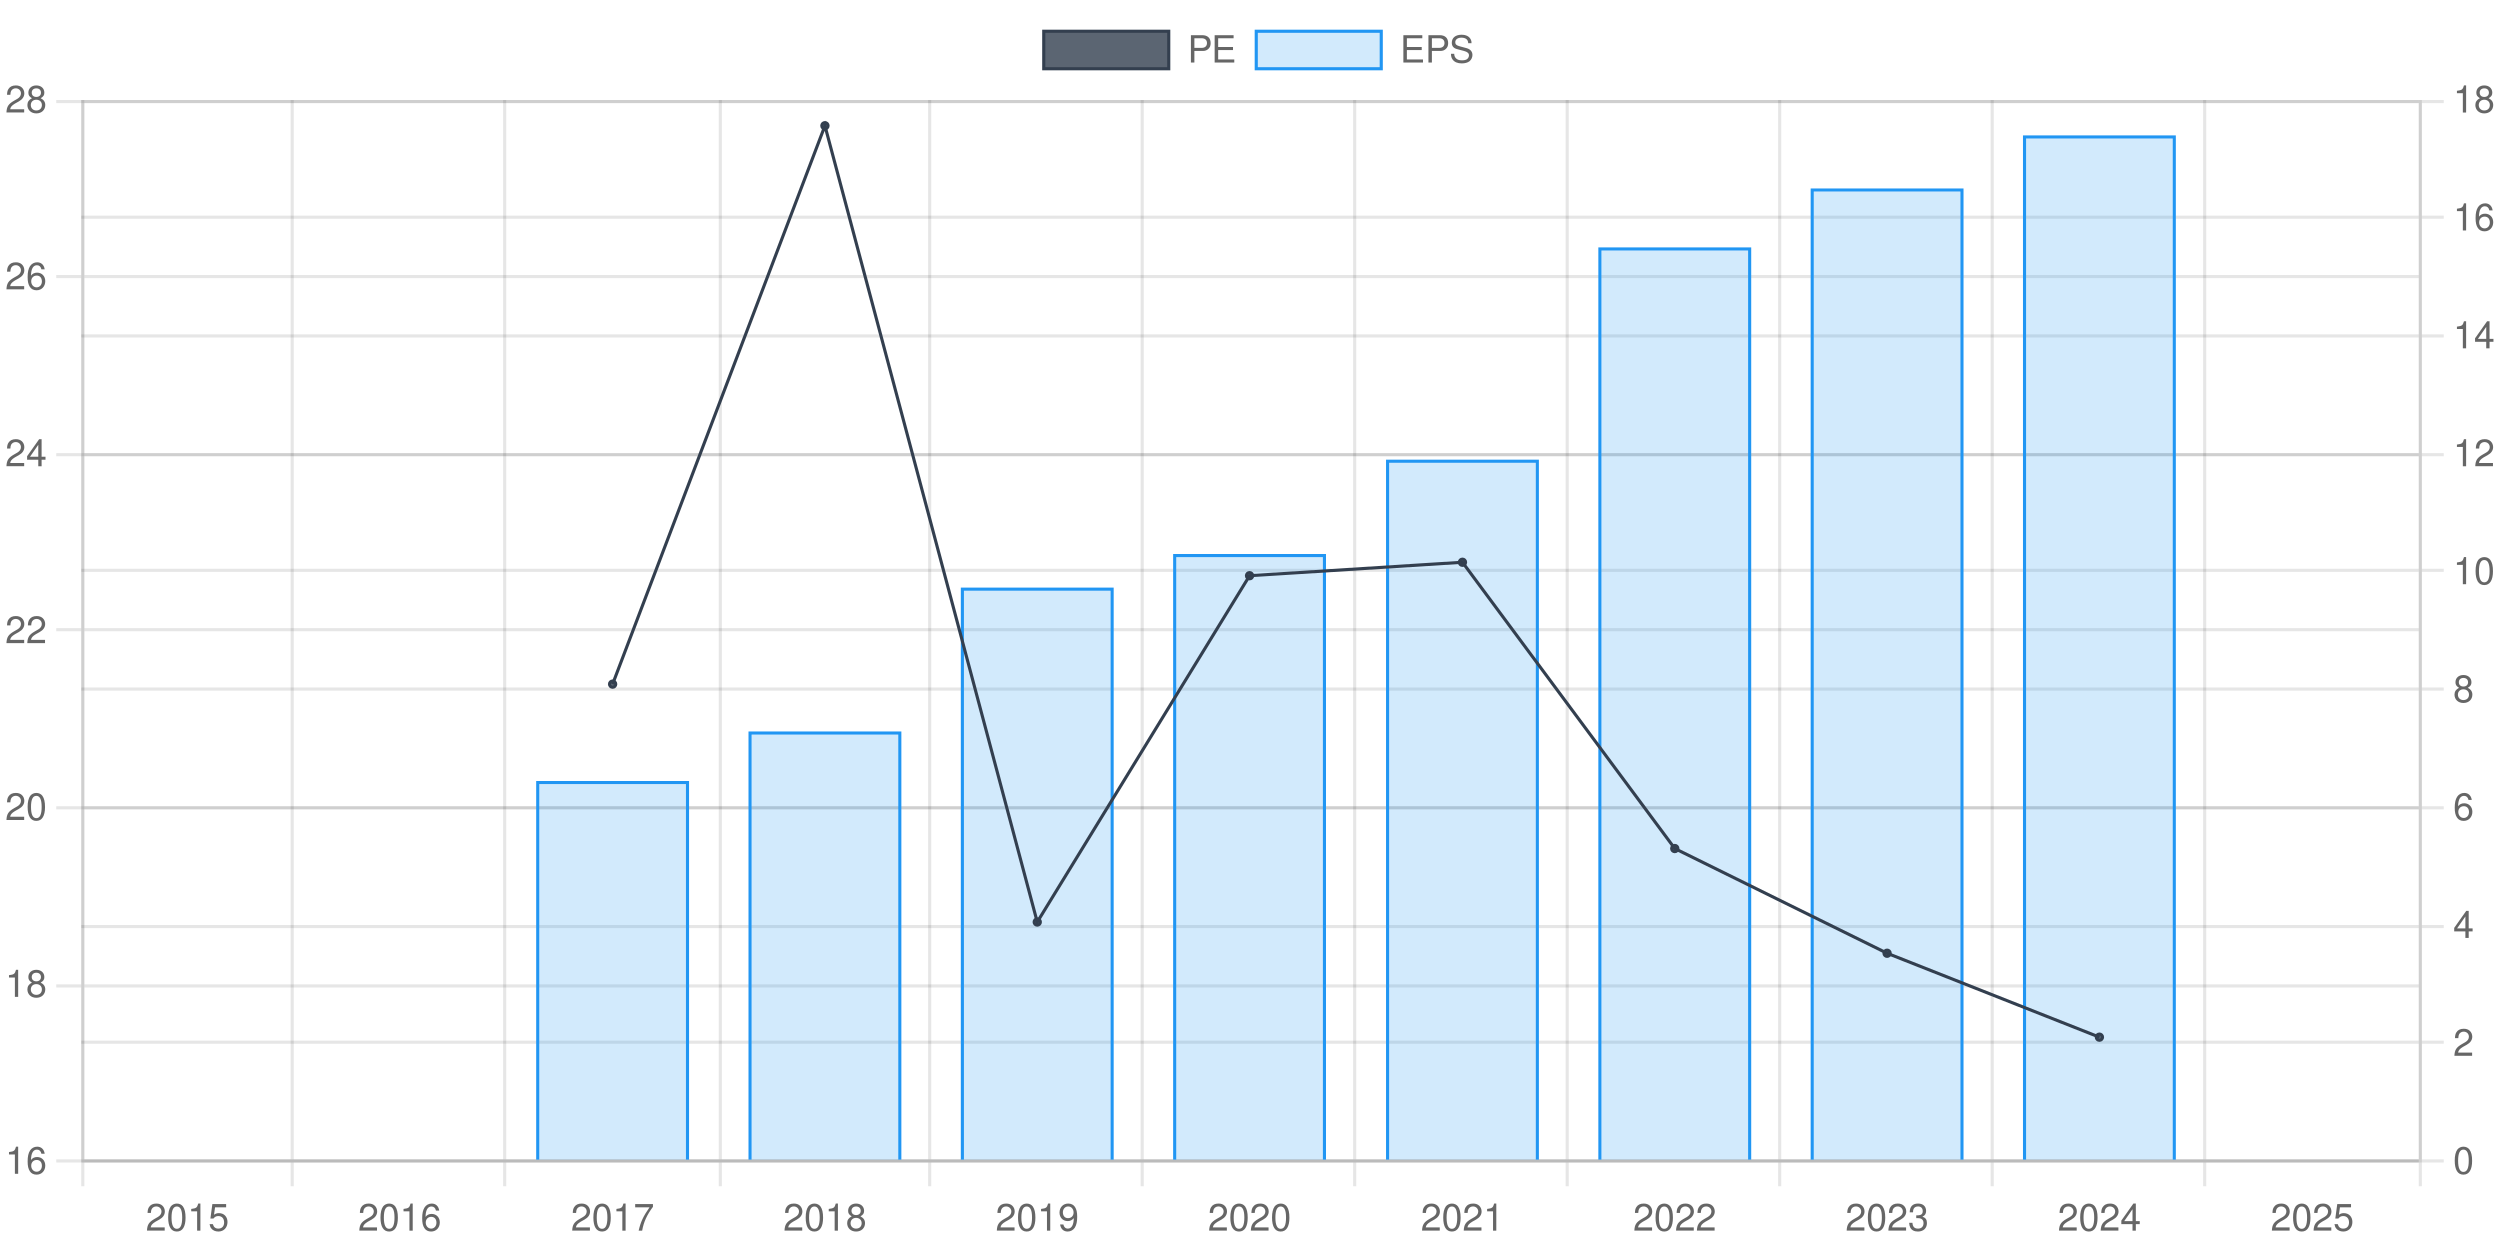
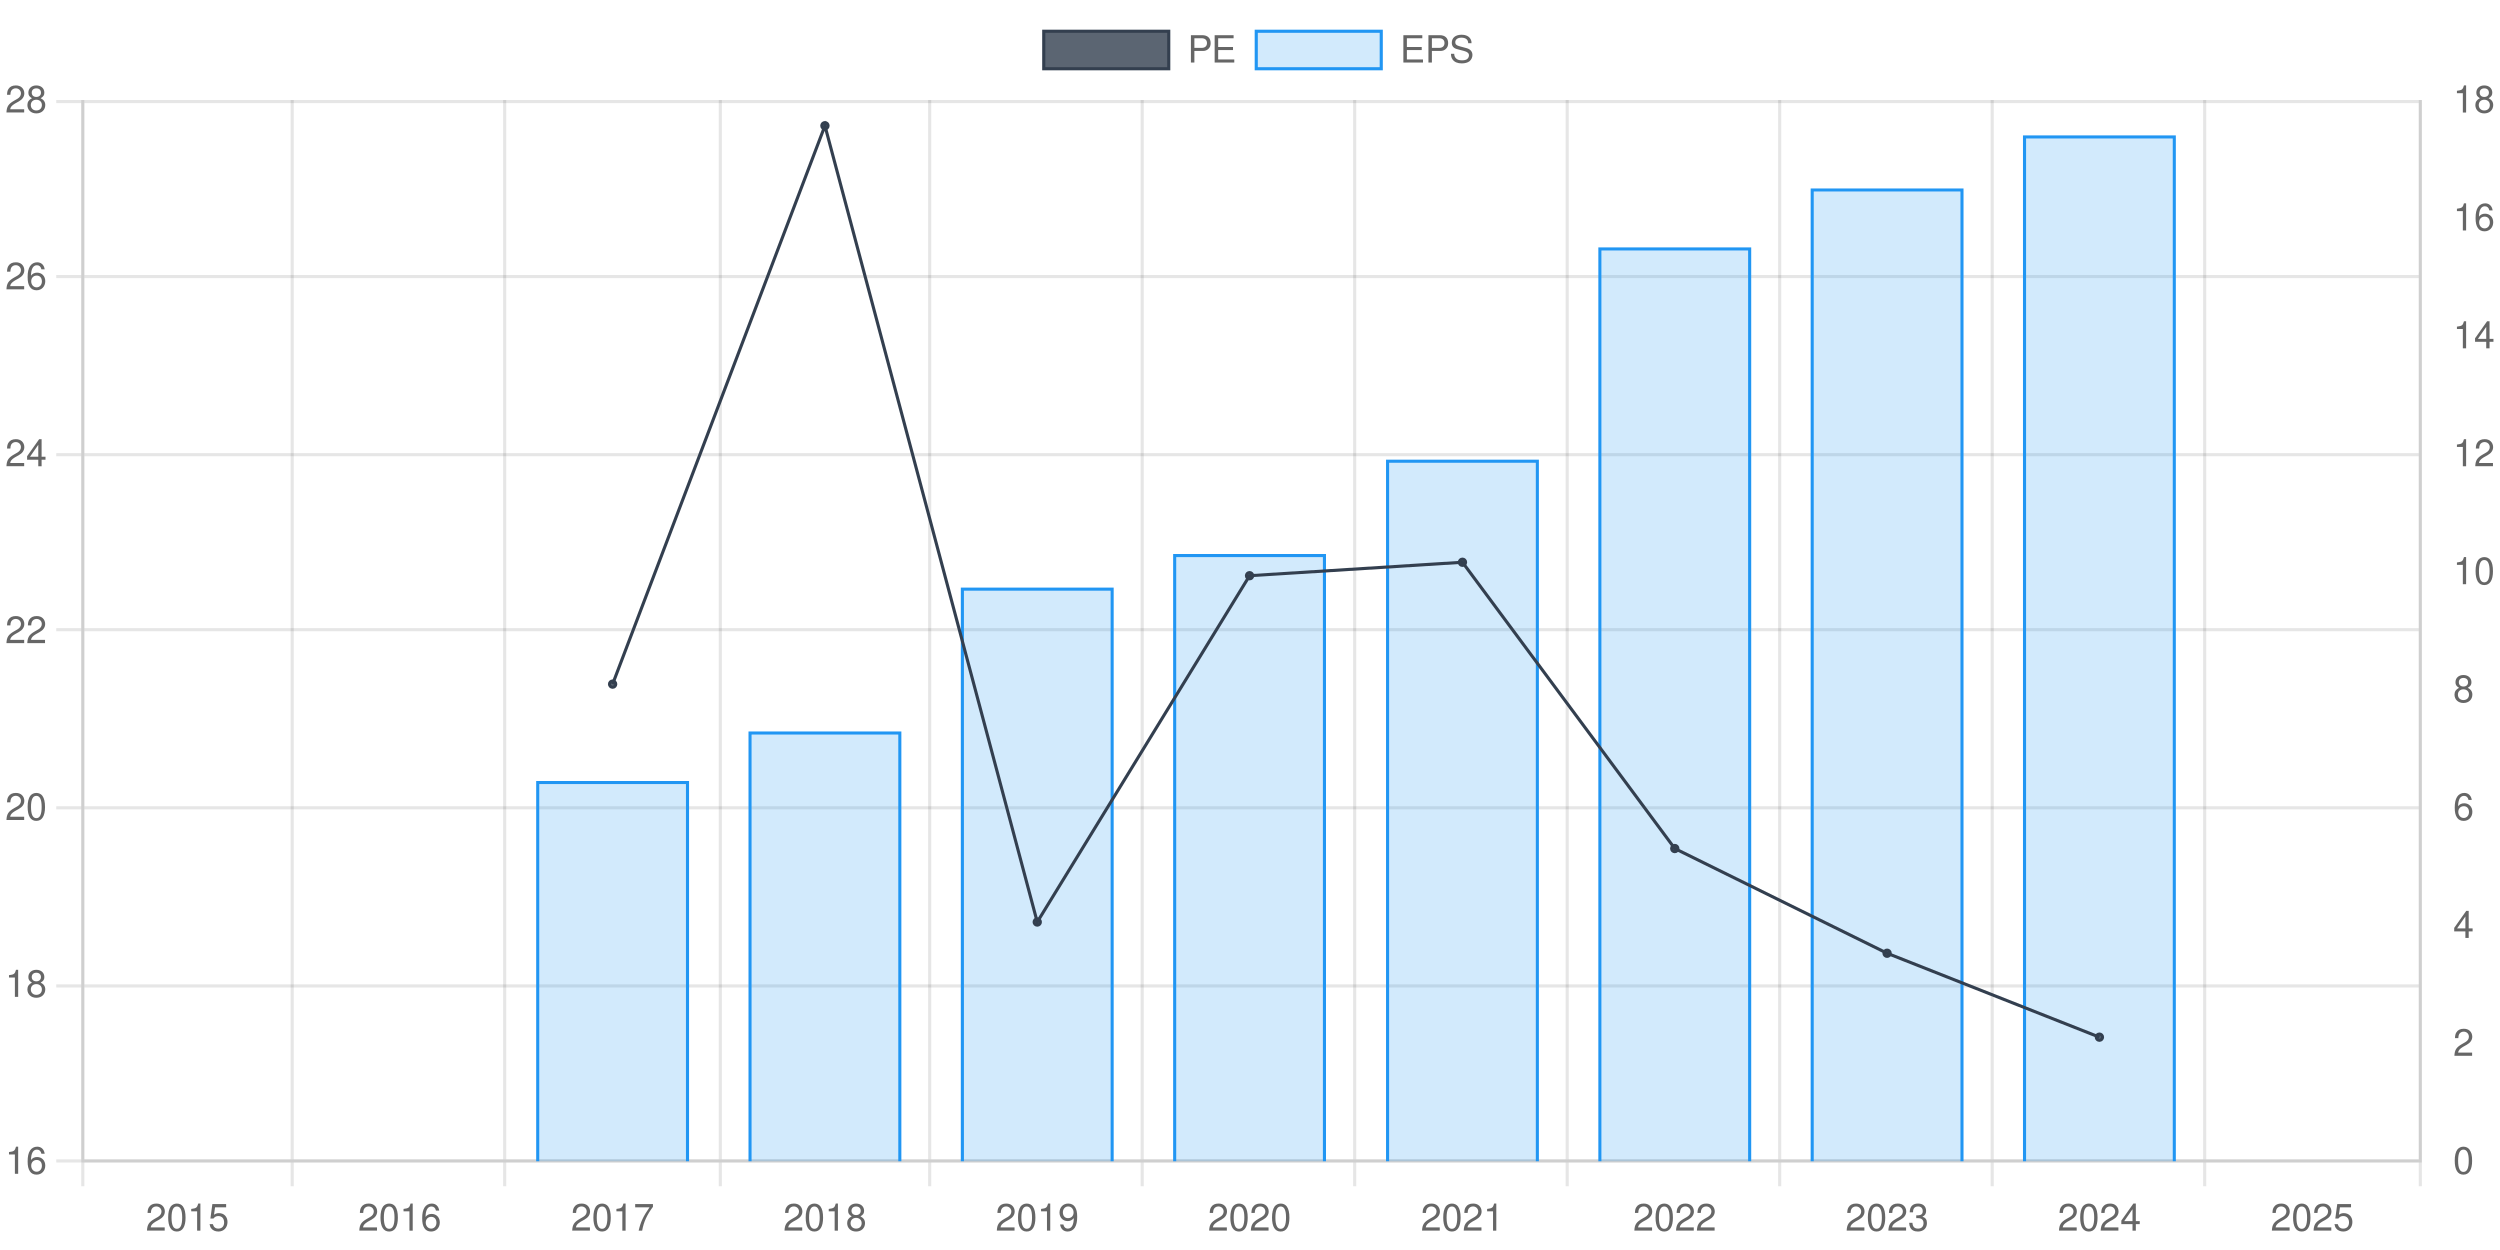
<svg xmlns="http://www.w3.org/2000/svg" version="1.1" width="800px" height="400px" viewBox="0 0 800 400">
  <defs>
    <clipPath id="clip-1" fill-rule="nonzero">
      <path d="M 0,0 L 0,32 800,32 800,0 Z" />
    </clipPath>
    <clipPath id="clip-2" fill-rule="nonzero">
      <path d="M 0,371.6 L 0,400 800,400 800,371.6 Z" />
    </clipPath>
    <clipPath id="clip-3" fill-rule="nonzero">
      <path d="M 0,0 L 0,400 26,400 26,0 Z" />
    </clipPath>
    <clipPath id="clip-4" fill-rule="nonzero">
      <path d="M 774,0 L 774,400 800,400 800,0 Z" />
    </clipPath>
    <clipPath id="clip-5" fill-rule="nonzero">
      <path d="M 26,32 L 26,371.6 774,371.6 774,32 Z" />
    </clipPath>
    <clipPath id="clip-6" fill-rule="nonzero">
-       <path d="M 171.579,249.91 L 171.579,371.1 220.497,371.1 220.497,249.91 Z" />
+       <path d="M 171.579,249.91 L 171.579,371.6 220.497,371.6 220.497,249.91 Z" />
    </clipPath>
    <clipPath id="clip-7" fill-rule="nonzero">
-       <path d="M 239.52,234.062 L 239.52,371.1 288.438,371.1 288.438,234.062 Z" />
+       <path d="M 239.52,234.062 L 239.52,371.6 288.438,371.6 288.438,234.062 Z" />
    </clipPath>
    <clipPath id="clip-8" fill-rule="nonzero">
-       <path d="M 307.461,188.027 L 307.461,371.1 356.378,371.1 356.378,188.027 Z" />
+       <path d="M 307.461,188.027 L 307.461,371.6 356.378,371.6 356.378,188.027 Z" />
    </clipPath>
    <clipPath id="clip-9" fill-rule="nonzero">
-       <path d="M 375.402,177.273 L 375.402,371.1 424.319,371.1 424.319,177.273 Z" />
+       <path d="M 375.402,177.273 L 375.402,371.6 424.319,371.6 424.319,177.273 Z" />
    </clipPath>
    <clipPath id="clip-10" fill-rule="nonzero">
-       <path d="M 443.529,147.087 L 443.529,371.1 492.446,371.1 492.446,147.087 Z" />
+       <path d="M 443.529,147.087 L 443.529,371.6 492.446,371.6 492.446,147.087 Z" />
    </clipPath>
    <clipPath id="clip-11" fill-rule="nonzero">
-       <path d="M 511.469,79.167 L 511.469,371.1 560.387,371.1 560.387,79.167 Z" />
+       <path d="M 511.469,79.167 L 511.469,371.6 560.387,371.6 560.387,79.167 Z" />
    </clipPath>
    <clipPath id="clip-12" fill-rule="nonzero">
-       <path d="M 579.41,60.3 L 579.41,371.1 628.328,371.1 628.328,60.3 Z" />
+       <path d="M 579.41,60.3 L 579.41,371.6 628.328,371.6 628.328,60.3 Z" />
    </clipPath>
    <clipPath id="clip-13" fill-rule="nonzero">
-       <path d="M 647.351,43.32 L 647.351,371.1 696.268,371.1 696.268,43.32 Z" />
+       <path d="M 647.351,43.32 L 647.351,371.6 696.268,371.6 696.268,43.32 Z" />
    </clipPath>
    <clipPath id="clip-14" fill-rule="nonzero">
      <path d="M 21,27 L 21,376.6 779,376.6 779,27 Z" />
    </clipPath>
  </defs>
  <g stroke="none" fill="white" fill-rule="nonzero" fill-opacity="1">
    <rect x="0" y="0" width="800" height="400" transform="matrix(1 0 0 1 0 0)" />
  </g>
  <g stroke="rgb(0,0,0)" stroke-width="1" stroke-linecap="butt" stroke-linejoin="miter" stroke-miterlimit="4" stroke-opacity="0.1" fill="none">
    <path d="M 26.5,32 L 26.5,371" />
  </g>
  <g stroke="rgb(0,0,0)" stroke-width="1" stroke-linecap="butt" stroke-linejoin="miter" stroke-miterlimit="4" stroke-opacity="0.1" fill="none">
    <path d="M 26.5,372 L 26.5,379.6" />
  </g>
  <g stroke="rgb(0,0,0)" stroke-width="1" stroke-linecap="butt" stroke-linejoin="miter" stroke-miterlimit="4" stroke-opacity="0.1" fill="none">
    <path d="M 93.5,32 L 93.5,371" />
  </g>
  <g stroke="rgb(0,0,0)" stroke-width="1" stroke-linecap="butt" stroke-linejoin="miter" stroke-miterlimit="4" stroke-opacity="0.1" fill="none">
    <path d="M 93.5,372 L 93.5,379.6" />
  </g>
  <g stroke="rgb(0,0,0)" stroke-width="1" stroke-linecap="butt" stroke-linejoin="miter" stroke-miterlimit="4" stroke-opacity="0.1" fill="none">
    <path d="M 161.5,32 L 161.5,371" />
  </g>
  <g stroke="rgb(0,0,0)" stroke-width="1" stroke-linecap="butt" stroke-linejoin="miter" stroke-miterlimit="4" stroke-opacity="0.1" fill="none">
    <path d="M 161.5,372 L 161.5,379.6" />
  </g>
  <g stroke="rgb(0,0,0)" stroke-width="1" stroke-linecap="butt" stroke-linejoin="miter" stroke-miterlimit="4" stroke-opacity="0.1" fill="none">
    <path d="M 230.5,32 L 230.5,371" />
  </g>
  <g stroke="rgb(0,0,0)" stroke-width="1" stroke-linecap="butt" stroke-linejoin="miter" stroke-miterlimit="4" stroke-opacity="0.1" fill="none">
    <path d="M 230.5,372 L 230.5,379.6" />
  </g>
  <g stroke="rgb(0,0,0)" stroke-width="1" stroke-linecap="butt" stroke-linejoin="miter" stroke-miterlimit="4" stroke-opacity="0.1" fill="none">
    <path d="M 297.5,32 L 297.5,371" />
  </g>
  <g stroke="rgb(0,0,0)" stroke-width="1" stroke-linecap="butt" stroke-linejoin="miter" stroke-miterlimit="4" stroke-opacity="0.1" fill="none">
    <path d="M 297.5,372 L 297.5,379.6" />
  </g>
  <g stroke="rgb(0,0,0)" stroke-width="1" stroke-linecap="butt" stroke-linejoin="miter" stroke-miterlimit="4" stroke-opacity="0.1" fill="none">
    <path d="M 365.5,32 L 365.5,371" />
  </g>
  <g stroke="rgb(0,0,0)" stroke-width="1" stroke-linecap="butt" stroke-linejoin="miter" stroke-miterlimit="4" stroke-opacity="0.1" fill="none">
    <path d="M 365.5,372 L 365.5,379.6" />
  </g>
  <g stroke="rgb(0,0,0)" stroke-width="1" stroke-linecap="butt" stroke-linejoin="miter" stroke-miterlimit="4" stroke-opacity="0.1" fill="none">
    <path d="M 433.5,32 L 433.5,371" />
  </g>
  <g stroke="rgb(0,0,0)" stroke-width="1" stroke-linecap="butt" stroke-linejoin="miter" stroke-miterlimit="4" stroke-opacity="0.1" fill="none">
    <path d="M 433.5,372 L 433.5,379.6" />
  </g>
  <g stroke="rgb(0,0,0)" stroke-width="1" stroke-linecap="butt" stroke-linejoin="miter" stroke-miterlimit="4" stroke-opacity="0.1" fill="none">
    <path d="M 501.5,32 L 501.5,371" />
  </g>
  <g stroke="rgb(0,0,0)" stroke-width="1" stroke-linecap="butt" stroke-linejoin="miter" stroke-miterlimit="4" stroke-opacity="0.1" fill="none">
    <path d="M 501.5,372 L 501.5,379.6" />
  </g>
  <g stroke="rgb(0,0,0)" stroke-width="1" stroke-linecap="butt" stroke-linejoin="miter" stroke-miterlimit="4" stroke-opacity="0.1" fill="none">
    <path d="M 569.5,32 L 569.5,371" />
  </g>
  <g stroke="rgb(0,0,0)" stroke-width="1" stroke-linecap="butt" stroke-linejoin="miter" stroke-miterlimit="4" stroke-opacity="0.1" fill="none">
    <path d="M 569.5,372 L 569.5,379.6" />
  </g>
  <g stroke="rgb(0,0,0)" stroke-width="1" stroke-linecap="butt" stroke-linejoin="miter" stroke-miterlimit="4" stroke-opacity="0.1" fill="none">
    <path d="M 637.5,32 L 637.5,371" />
  </g>
  <g stroke="rgb(0,0,0)" stroke-width="1" stroke-linecap="butt" stroke-linejoin="miter" stroke-miterlimit="4" stroke-opacity="0.1" fill="none">
    <path d="M 637.5,372 L 637.5,379.6" />
  </g>
  <g stroke="rgb(0,0,0)" stroke-width="1" stroke-linecap="butt" stroke-linejoin="miter" stroke-miterlimit="4" stroke-opacity="0.1" fill="none">
    <path d="M 705.5,32 L 705.5,371" />
  </g>
  <g stroke="rgb(0,0,0)" stroke-width="1" stroke-linecap="butt" stroke-linejoin="miter" stroke-miterlimit="4" stroke-opacity="0.1" fill="none">
    <path d="M 705.5,372 L 705.5,379.6" />
  </g>
  <g stroke="rgb(0,0,0)" stroke-width="1" stroke-linecap="butt" stroke-linejoin="miter" stroke-miterlimit="4" stroke-opacity="0.1" fill="none">
    <path d="M 774.5,32 L 774.5,371" />
  </g>
  <g stroke="rgb(0,0,0)" stroke-width="1" stroke-linecap="butt" stroke-linejoin="miter" stroke-miterlimit="4" stroke-opacity="0.1" fill="none">
    <path d="M 774.5,372 L 774.5,379.6" />
  </g>
  <g stroke="rgb(0,0,0)" stroke-width="1" stroke-linecap="butt" stroke-linejoin="miter" stroke-miterlimit="4" stroke-opacity="0.1" fill="none">
    <path d="M 27,371.5 L 774,371.5" />
  </g>
  <g stroke="rgb(0,0,0)" stroke-width="1" stroke-linecap="butt" stroke-linejoin="miter" stroke-miterlimit="4" stroke-opacity="0.1" fill="none">
    <path d="M 18,371.5 L 26,371.5" />
  </g>
  <g stroke="rgb(0,0,0)" stroke-width="1" stroke-linecap="butt" stroke-linejoin="miter" stroke-miterlimit="4" stroke-opacity="0.1" fill="none">
    <path d="M 27,315.5 L 774,315.5" />
  </g>
  <g stroke="rgb(0,0,0)" stroke-width="1" stroke-linecap="butt" stroke-linejoin="miter" stroke-miterlimit="4" stroke-opacity="0.1" fill="none">
    <path d="M 18,315.5 L 26,315.5" />
  </g>
  <g stroke="rgb(0,0,0)" stroke-width="1" stroke-linecap="butt" stroke-linejoin="miter" stroke-miterlimit="4" stroke-opacity="0.1" fill="none">
    <path d="M 27,258.5 L 774,258.5" />
  </g>
  <g stroke="rgb(0,0,0)" stroke-width="1" stroke-linecap="butt" stroke-linejoin="miter" stroke-miterlimit="4" stroke-opacity="0.1" fill="none">
    <path d="M 18,258.5 L 26,258.5" />
  </g>
  <g stroke="rgb(0,0,0)" stroke-width="1" stroke-linecap="butt" stroke-linejoin="miter" stroke-miterlimit="4" stroke-opacity="0.1" fill="none">
    <path d="M 27,201.5 L 774,201.5" />
  </g>
  <g stroke="rgb(0,0,0)" stroke-width="1" stroke-linecap="butt" stroke-linejoin="miter" stroke-miterlimit="4" stroke-opacity="0.1" fill="none">
    <path d="M 18,201.5 L 26,201.5" />
  </g>
  <g stroke="rgb(0,0,0)" stroke-width="1" stroke-linecap="butt" stroke-linejoin="miter" stroke-miterlimit="4" stroke-opacity="0.1" fill="none">
    <path d="M 27,145.5 L 774,145.5" />
  </g>
  <g stroke="rgb(0,0,0)" stroke-width="1" stroke-linecap="butt" stroke-linejoin="miter" stroke-miterlimit="4" stroke-opacity="0.1" fill="none">
    <path d="M 18,145.5 L 26,145.5" />
  </g>
  <g stroke="rgb(0,0,0)" stroke-width="1" stroke-linecap="butt" stroke-linejoin="miter" stroke-miterlimit="4" stroke-opacity="0.1" fill="none">
    <path d="M 27,88.5 L 774,88.5" />
  </g>
  <g stroke="rgb(0,0,0)" stroke-width="1" stroke-linecap="butt" stroke-linejoin="miter" stroke-miterlimit="4" stroke-opacity="0.1" fill="none">
    <path d="M 18,88.5 L 26,88.5" />
  </g>
  <g stroke="rgb(0,0,0)" stroke-width="1" stroke-linecap="butt" stroke-linejoin="miter" stroke-miterlimit="4" stroke-opacity="0.1" fill="none">
    <path d="M 27,32.5 L 774,32.5" />
  </g>
  <g stroke="rgb(0,0,0)" stroke-width="1" stroke-linecap="butt" stroke-linejoin="miter" stroke-miterlimit="4" stroke-opacity="0.1" fill="none">
    <path d="M 18,32.5 L 26,32.5" />
  </g>
-   <g stroke="rgb(0,0,0)" stroke-width="1" stroke-linecap="butt" stroke-linejoin="miter" stroke-miterlimit="4" stroke-opacity="0.1" fill="none">
-     <path d="M 26,371.5 L 774,371.5" />
-   </g>
-   <g stroke="rgb(0,0,0)" stroke-width="1" stroke-linecap="butt" stroke-linejoin="miter" stroke-miterlimit="4" stroke-opacity="0.1" fill="none">
-     <path d="M 775,371.5 L 782,371.5" />
-   </g>
-   <g stroke="rgb(0,0,0)" stroke-width="1" stroke-linecap="butt" stroke-linejoin="miter" stroke-miterlimit="4" stroke-opacity="0.1" fill="none">
-     <path d="M 26,333.5 L 774,333.5" />
-   </g>
-   <g stroke="rgb(0,0,0)" stroke-width="1" stroke-linecap="butt" stroke-linejoin="miter" stroke-miterlimit="4" stroke-opacity="0.1" fill="none">
-     <path d="M 775,333.5 L 782,333.5" />
-   </g>
-   <g stroke="rgb(0,0,0)" stroke-width="1" stroke-linecap="butt" stroke-linejoin="miter" stroke-miterlimit="4" stroke-opacity="0.1" fill="none">
-     <path d="M 26,296.5 L 774,296.5" />
-   </g>
-   <g stroke="rgb(0,0,0)" stroke-width="1" stroke-linecap="butt" stroke-linejoin="miter" stroke-miterlimit="4" stroke-opacity="0.1" fill="none">
-     <path d="M 775,296.5 L 782,296.5" />
-   </g>
-   <g stroke="rgb(0,0,0)" stroke-width="1" stroke-linecap="butt" stroke-linejoin="miter" stroke-miterlimit="4" stroke-opacity="0.1" fill="none">
-     <path d="M 26,258.5 L 774,258.5" />
-   </g>
-   <g stroke="rgb(0,0,0)" stroke-width="1" stroke-linecap="butt" stroke-linejoin="miter" stroke-miterlimit="4" stroke-opacity="0.1" fill="none">
-     <path d="M 775,258.5 L 782,258.5" />
-   </g>
-   <g stroke="rgb(0,0,0)" stroke-width="1" stroke-linecap="butt" stroke-linejoin="miter" stroke-miterlimit="4" stroke-opacity="0.1" fill="none">
-     <path d="M 26,220.5 L 774,220.5" />
-   </g>
-   <g stroke="rgb(0,0,0)" stroke-width="1" stroke-linecap="butt" stroke-linejoin="miter" stroke-miterlimit="4" stroke-opacity="0.1" fill="none">
-     <path d="M 775,220.5 L 782,220.5" />
-   </g>
-   <g stroke="rgb(0,0,0)" stroke-width="1" stroke-linecap="butt" stroke-linejoin="miter" stroke-miterlimit="4" stroke-opacity="0.1" fill="none">
-     <path d="M 26,182.5 L 774,182.5" />
-   </g>
-   <g stroke="rgb(0,0,0)" stroke-width="1" stroke-linecap="butt" stroke-linejoin="miter" stroke-miterlimit="4" stroke-opacity="0.1" fill="none">
-     <path d="M 775,182.5 L 782,182.5" />
-   </g>
-   <g stroke="rgb(0,0,0)" stroke-width="1" stroke-linecap="butt" stroke-linejoin="miter" stroke-miterlimit="4" stroke-opacity="0.1" fill="none">
-     <path d="M 26,145.5 L 774,145.5" />
-   </g>
-   <g stroke="rgb(0,0,0)" stroke-width="1" stroke-linecap="butt" stroke-linejoin="miter" stroke-miterlimit="4" stroke-opacity="0.1" fill="none">
-     <path d="M 775,145.5 L 782,145.5" />
-   </g>
-   <g stroke="rgb(0,0,0)" stroke-width="1" stroke-linecap="butt" stroke-linejoin="miter" stroke-miterlimit="4" stroke-opacity="0.1" fill="none">
-     <path d="M 26,107.5 L 774,107.5" />
-   </g>
-   <g stroke="rgb(0,0,0)" stroke-width="1" stroke-linecap="butt" stroke-linejoin="miter" stroke-miterlimit="4" stroke-opacity="0.1" fill="none">
-     <path d="M 775,107.5 L 782,107.5" />
-   </g>
-   <g stroke="rgb(0,0,0)" stroke-width="1" stroke-linecap="butt" stroke-linejoin="miter" stroke-miterlimit="4" stroke-opacity="0.1" fill="none">
-     <path d="M 26,69.5 L 774,69.5" />
-   </g>
-   <g stroke="rgb(0,0,0)" stroke-width="1" stroke-linecap="butt" stroke-linejoin="miter" stroke-miterlimit="4" stroke-opacity="0.1" fill="none">
-     <path d="M 775,69.5 L 782,69.5" />
-   </g>
-   <g stroke="rgb(0,0,0)" stroke-width="1" stroke-linecap="butt" stroke-linejoin="miter" stroke-miterlimit="4" stroke-opacity="0.1" fill="none">
-     <path d="M 26,32.5 L 774,32.5" />
-   </g>
-   <g stroke="rgb(0,0,0)" stroke-width="1" stroke-linecap="butt" stroke-linejoin="miter" stroke-miterlimit="4" stroke-opacity="0.1" fill="none">
-     <path d="M 775,32.5 L 782,32.5" />
-   </g>
  <g stroke="none" fill="rgb(51,63,79)" fill-rule="nonzero" fill-opacity="0.8" clip-path="url(#clip-1)">
    <path d="M 334,10 L 334,22 374,22 374,10 Z" />
  </g>
  <g stroke="rgb(51,63,79)" stroke-width="1" stroke-linecap="butt" stroke-linejoin="miter" stroke-miterlimit="4" stroke-opacity="1" fill="none" clip-path="url(#clip-1)">
    <path d="M 334,10 L 334,22 374,22 374,10 Z" />
  </g>
  <g stroke="none" fill="#666" fill-rule="nonzero" fill-opacity="1" clip-path="url(#clip-1)">
    <text style="font:normal 12px 'Helvetica Neue', 'Helvetica', 'Arial', sans-serif;" text-anchor="start" dominant-baseline="middle" transform="matrix(1 0 0 1 0 0)">
      <tspan x="380" y="16">PE</tspan>
    </text>
  </g>
  <g stroke="none" fill="rgb(33,150,243)" fill-rule="nonzero" fill-opacity="0.2" clip-path="url(#clip-1)">
    <path d="M 402,10 L 402,22 442,22 442,10 Z" />
  </g>
  <g stroke="rgb(33,150,243)" stroke-width="1" stroke-linecap="butt" stroke-linejoin="miter" stroke-miterlimit="4" stroke-opacity="1" fill="none" clip-path="url(#clip-1)">
    <path d="M 402,10 L 402,22 442,22 442,10 Z" />
  </g>
  <g stroke="none" fill="#666" fill-rule="nonzero" fill-opacity="1" clip-path="url(#clip-1)">
    <text style="font:normal 12px 'Helvetica Neue', 'Helvetica', 'Arial', sans-serif;" text-anchor="start" dominant-baseline="middle" transform="matrix(1 0 0 1 0 0)">
      <tspan x="448" y="16">EPS</tspan>
    </text>
  </g>
  <g stroke="rgb(0,0,0)" stroke-width="1" stroke-linecap="butt" stroke-linejoin="miter" stroke-miterlimit="4" stroke-opacity="0.1" fill="none">
    <path d="M 26,371.5 L 775,371.5" />
  </g>
  <g stroke="none" fill="#666" fill-rule="nonzero" fill-opacity="1" clip-path="url(#clip-2)">
    <text style="font:normal 12px 'Helvetica Neue', 'Helvetica', 'Arial', sans-serif;" text-anchor="middle" dominant-baseline="middle" transform="matrix(1 0 0 1 59.97039 382.6)">
      <tspan x="0" y="7.2">2015</tspan>
    </text>
  </g>
  <g stroke="none" fill="#666" fill-rule="nonzero" fill-opacity="1" clip-path="url(#clip-2)">
    <text style="font:normal 12px 'Helvetica Neue', 'Helvetica', 'Arial', sans-serif;" text-anchor="middle" dominant-baseline="middle" transform="matrix(1 0 0 1 127.9112 382.6)">
      <tspan x="0" y="7.2">2016</tspan>
    </text>
  </g>
  <g stroke="none" fill="#666" fill-rule="nonzero" fill-opacity="1" clip-path="url(#clip-2)">
    <text style="font:normal 12px 'Helvetica Neue', 'Helvetica', 'Arial', sans-serif;" text-anchor="middle" dominant-baseline="middle" transform="matrix(1 0 0 1 196.0381 382.6)">
      <tspan x="0" y="7.2">2017</tspan>
    </text>
  </g>
  <g stroke="none" fill="#666" fill-rule="nonzero" fill-opacity="1" clip-path="url(#clip-2)">
    <text style="font:normal 12px 'Helvetica Neue', 'Helvetica', 'Arial', sans-serif;" text-anchor="middle" dominant-baseline="middle" transform="matrix(1 0 0 1 263.9788 382.6)">
      <tspan x="0" y="7.2">2018</tspan>
    </text>
  </g>
  <g stroke="none" fill="#666" fill-rule="nonzero" fill-opacity="1" clip-path="url(#clip-2)">
    <text style="font:normal 12px 'Helvetica Neue', 'Helvetica', 'Arial', sans-serif;" text-anchor="middle" dominant-baseline="middle" transform="matrix(1 0 0 1 331.9196 382.6)">
      <tspan x="0" y="7.2">2019</tspan>
    </text>
  </g>
  <g stroke="none" fill="#666" fill-rule="nonzero" fill-opacity="1" clip-path="url(#clip-2)">
    <text style="font:normal 12px 'Helvetica Neue', 'Helvetica', 'Arial', sans-serif;" text-anchor="middle" dominant-baseline="middle" transform="matrix(1 0 0 1 399.8604 382.6)">
      <tspan x="0" y="7.2">2020</tspan>
    </text>
  </g>
  <g stroke="none" fill="#666" fill-rule="nonzero" fill-opacity="1" clip-path="url(#clip-2)">
    <text style="font:normal 12px 'Helvetica Neue', 'Helvetica', 'Arial', sans-serif;" text-anchor="middle" dominant-baseline="middle" transform="matrix(1 0 0 1 467.9873 382.6)">
      <tspan x="0" y="7.2">2021</tspan>
    </text>
  </g>
  <g stroke="none" fill="#666" fill-rule="nonzero" fill-opacity="1" clip-path="url(#clip-2)">
    <text style="font:normal 12px 'Helvetica Neue', 'Helvetica', 'Arial', sans-serif;" text-anchor="middle" dominant-baseline="middle" transform="matrix(1 0 0 1 535.9281 382.6)">
      <tspan x="0" y="7.2">2022</tspan>
    </text>
  </g>
  <g stroke="none" fill="#666" fill-rule="nonzero" fill-opacity="1" clip-path="url(#clip-2)">
    <text style="font:normal 12px 'Helvetica Neue', 'Helvetica', 'Arial', sans-serif;" text-anchor="middle" dominant-baseline="middle" transform="matrix(1 0 0 1 603.8689 382.6)">
      <tspan x="0" y="7.2">2023</tspan>
    </text>
  </g>
  <g stroke="none" fill="#666" fill-rule="nonzero" fill-opacity="1" clip-path="url(#clip-2)">
    <text style="font:normal 12px 'Helvetica Neue', 'Helvetica', 'Arial', sans-serif;" text-anchor="middle" dominant-baseline="middle" transform="matrix(1 0 0 1 671.8096 382.6)">
      <tspan x="0" y="7.2">2024</tspan>
    </text>
  </g>
  <g stroke="none" fill="#666" fill-rule="nonzero" fill-opacity="1" clip-path="url(#clip-2)">
    <text style="font:normal 12px 'Helvetica Neue', 'Helvetica', 'Arial', sans-serif;" text-anchor="middle" dominant-baseline="middle" transform="matrix(1 0 0 1 739.9365 382.6)">
      <tspan x="0" y="7.2">2025</tspan>
    </text>
  </g>
  <g stroke="rgb(0,0,0)" stroke-width="1" stroke-linecap="butt" stroke-linejoin="miter" stroke-miterlimit="4" stroke-opacity="0.1" fill="none">
    <path d="M 26.5,32 L 26.5,372" />
  </g>
  <g stroke="none" fill="#666" fill-rule="nonzero" fill-opacity="1" clip-path="url(#clip-3)">
    <text style="font:normal 12px 'Helvetica Neue', 'Helvetica', 'Arial', sans-serif;" text-anchor="end" dominant-baseline="middle" transform="matrix(1 0 0 1 15 371.6)">
      <tspan x="0" y="0">16</tspan>
    </text>
  </g>
  <g stroke="none" fill="#666" fill-rule="nonzero" fill-opacity="1" clip-path="url(#clip-3)">
    <text style="font:normal 12px 'Helvetica Neue', 'Helvetica', 'Arial', sans-serif;" text-anchor="end" dominant-baseline="middle" transform="matrix(1 0 0 1 15 315)">
      <tspan x="0" y="0">18</tspan>
    </text>
  </g>
  <g stroke="none" fill="#666" fill-rule="nonzero" fill-opacity="1" clip-path="url(#clip-3)">
    <text style="font:normal 12px 'Helvetica Neue', 'Helvetica', 'Arial', sans-serif;" text-anchor="end" dominant-baseline="middle" transform="matrix(1 0 0 1 15 258.4)">
      <tspan x="0" y="0">20</tspan>
    </text>
  </g>
  <g stroke="none" fill="#666" fill-rule="nonzero" fill-opacity="1" clip-path="url(#clip-3)">
    <text style="font:normal 12px 'Helvetica Neue', 'Helvetica', 'Arial', sans-serif;" text-anchor="end" dominant-baseline="middle" transform="matrix(1 0 0 1 15 201.8)">
      <tspan x="0" y="0">22</tspan>
    </text>
  </g>
  <g stroke="none" fill="#666" fill-rule="nonzero" fill-opacity="1" clip-path="url(#clip-3)">
    <text style="font:normal 12px 'Helvetica Neue', 'Helvetica', 'Arial', sans-serif;" text-anchor="end" dominant-baseline="middle" transform="matrix(1 0 0 1 15 145.2)">
      <tspan x="0" y="0">24</tspan>
    </text>
  </g>
  <g stroke="none" fill="#666" fill-rule="nonzero" fill-opacity="1" clip-path="url(#clip-3)">
    <text style="font:normal 12px 'Helvetica Neue', 'Helvetica', 'Arial', sans-serif;" text-anchor="end" dominant-baseline="middle" transform="matrix(1 0 0 1 15 88.6)">
      <tspan x="0" y="0">26</tspan>
    </text>
  </g>
  <g stroke="none" fill="#666" fill-rule="nonzero" fill-opacity="1" clip-path="url(#clip-3)">
    <text style="font:normal 12px 'Helvetica Neue', 'Helvetica', 'Arial', sans-serif;" text-anchor="end" dominant-baseline="middle" transform="matrix(1 0 0 1 15 32)">
      <tspan x="0" y="0">28</tspan>
    </text>
  </g>
  <g stroke="rgb(0,0,0)" stroke-width="1" stroke-linecap="butt" stroke-linejoin="miter" stroke-miterlimit="4" stroke-opacity="0.1" fill="none">
    <path d="M 774.5,32 L 774.5,372" />
  </g>
  <g stroke="none" fill="#666" fill-rule="nonzero" fill-opacity="1" clip-path="url(#clip-4)">
    <text style="font:normal 12px 'Helvetica Neue', 'Helvetica', 'Arial', sans-serif;" text-anchor="start" dominant-baseline="middle" transform="matrix(1 0 0 1 785 371.6)">
      <tspan x="0" y="0">0</tspan>
    </text>
  </g>
  <g stroke="none" fill="#666" fill-rule="nonzero" fill-opacity="1" clip-path="url(#clip-4)">
    <text style="font:normal 12px 'Helvetica Neue', 'Helvetica', 'Arial', sans-serif;" text-anchor="start" dominant-baseline="middle" transform="matrix(1 0 0 1 785 333.8667)">
      <tspan x="0" y="0">2</tspan>
    </text>
  </g>
  <g stroke="none" fill="#666" fill-rule="nonzero" fill-opacity="1" clip-path="url(#clip-4)">
    <text style="font:normal 12px 'Helvetica Neue', 'Helvetica', 'Arial', sans-serif;" text-anchor="start" dominant-baseline="middle" transform="matrix(1 0 0 1 785 296.1333)">
      <tspan x="0" y="0">4</tspan>
    </text>
  </g>
  <g stroke="none" fill="#666" fill-rule="nonzero" fill-opacity="1" clip-path="url(#clip-4)">
    <text style="font:normal 12px 'Helvetica Neue', 'Helvetica', 'Arial', sans-serif;" text-anchor="start" dominant-baseline="middle" transform="matrix(1 0 0 1 785 258.4)">
      <tspan x="0" y="0">6</tspan>
    </text>
  </g>
  <g stroke="none" fill="#666" fill-rule="nonzero" fill-opacity="1" clip-path="url(#clip-4)">
    <text style="font:normal 12px 'Helvetica Neue', 'Helvetica', 'Arial', sans-serif;" text-anchor="start" dominant-baseline="middle" transform="matrix(1 0 0 1 785 220.6667)">
      <tspan x="0" y="0">8</tspan>
    </text>
  </g>
  <g stroke="none" fill="#666" fill-rule="nonzero" fill-opacity="1" clip-path="url(#clip-4)">
    <text style="font:normal 12px 'Helvetica Neue', 'Helvetica', 'Arial', sans-serif;" text-anchor="start" dominant-baseline="middle" transform="matrix(1 0 0 1 785 182.9333)">
      <tspan x="0" y="0">10</tspan>
    </text>
  </g>
  <g stroke="none" fill="#666" fill-rule="nonzero" fill-opacity="1" clip-path="url(#clip-4)">
    <text style="font:normal 12px 'Helvetica Neue', 'Helvetica', 'Arial', sans-serif;" text-anchor="start" dominant-baseline="middle" transform="matrix(1 0 0 1 785 145.2)">
      <tspan x="0" y="0">12</tspan>
    </text>
  </g>
  <g stroke="none" fill="#666" fill-rule="nonzero" fill-opacity="1" clip-path="url(#clip-4)">
    <text style="font:normal 12px 'Helvetica Neue', 'Helvetica', 'Arial', sans-serif;" text-anchor="start" dominant-baseline="middle" transform="matrix(1 0 0 1 785 107.4667)">
      <tspan x="0" y="0">14</tspan>
    </text>
  </g>
  <g stroke="none" fill="#666" fill-rule="nonzero" fill-opacity="1" clip-path="url(#clip-4)">
    <text style="font:normal 12px 'Helvetica Neue', 'Helvetica', 'Arial', sans-serif;" text-anchor="start" dominant-baseline="middle" transform="matrix(1 0 0 1 785 69.73333)">
      <tspan x="0" y="0">16</tspan>
    </text>
  </g>
  <g stroke="none" fill="#666" fill-rule="nonzero" fill-opacity="1" clip-path="url(#clip-4)">
    <text style="font:normal 12px 'Helvetica Neue', 'Helvetica', 'Arial', sans-serif;" text-anchor="start" dominant-baseline="middle" transform="matrix(1 0 0 1 785 32)">
      <tspan x="0" y="0">18</tspan>
    </text>
  </g>
  <g stroke="none" fill="rgb(33,150,243)" fill-rule="evenodd" fill-opacity="1" clip-path="url(#clip-6)">
-     <path d="M 171.579,249.91 L 171.579,371.1 220.497,371.1 220.497,249.91 Z M 172.579,250.91 L 172.579,371.1 219.497,371.1 219.497,250.91 Z" />
+     <path d="M 171.579,249.91 L 171.579,371.6 220.497,371.6 220.497,249.91 Z M 172.579,250.91 L 172.579,371.6 219.497,371.6 219.497,250.91 Z" />
  </g>
  <g stroke="none" fill="rgb(33,150,243)" fill-rule="nonzero" fill-opacity="0.2" clip-path="url(#clip-6)">
-     <path d="M 172.579,250.91 L 172.579,371.1 219.497,371.1 219.497,250.91 Z" />
+     <path d="M 172.579,250.91 L 172.579,371.6 219.497,371.6 219.497,250.91 Z" />
  </g>
  <g stroke="none" fill="rgb(33,150,243)" fill-rule="evenodd" fill-opacity="1" clip-path="url(#clip-7)">
-     <path d="M 239.52,234.062 L 239.52,371.1 288.438,371.1 288.438,234.062 Z M 240.52,235.062 L 240.52,371.1 287.438,371.1 287.438,235.062 Z" />
+     <path d="M 239.52,234.062 L 239.52,371.6 288.438,371.6 288.438,234.062 Z M 240.52,235.062 L 240.52,371.6 287.438,371.6 287.438,235.062 Z" />
  </g>
  <g stroke="none" fill="rgb(33,150,243)" fill-rule="nonzero" fill-opacity="0.2" clip-path="url(#clip-7)">
-     <path d="M 240.52,235.062 L 240.52,371.1 287.438,371.1 287.438,235.062 Z" />
+     <path d="M 240.52,235.062 L 240.52,371.6 287.438,371.6 287.438,235.062 Z" />
  </g>
  <g stroke="none" fill="rgb(33,150,243)" fill-rule="evenodd" fill-opacity="1" clip-path="url(#clip-8)">
-     <path d="M 307.461,188.027 L 307.461,371.1 356.378,371.1 356.378,188.027 Z M 308.461,189.027 L 308.461,371.1 355.378,371.1 355.378,189.027 Z" />
+     <path d="M 307.461,188.027 L 307.461,371.6 356.378,371.6 356.378,188.027 Z M 308.461,189.027 L 308.461,371.6 355.378,371.6 355.378,189.027 Z" />
  </g>
  <g stroke="none" fill="rgb(33,150,243)" fill-rule="nonzero" fill-opacity="0.2" clip-path="url(#clip-8)">
-     <path d="M 308.461,189.027 L 308.461,371.1 355.378,371.1 355.378,189.027 Z" />
+     <path d="M 308.461,189.027 L 308.461,371.6 355.378,371.6 355.378,189.027 Z" />
  </g>
  <g stroke="none" fill="rgb(33,150,243)" fill-rule="evenodd" fill-opacity="1" clip-path="url(#clip-9)">
-     <path d="M 375.402,177.273 L 375.402,371.1 424.319,371.1 424.319,177.273 Z M 376.402,178.273 L 376.402,371.1 423.319,371.1 423.319,178.273 Z" />
+     <path d="M 375.402,177.273 L 375.402,371.6 424.319,371.6 424.319,177.273 Z M 376.402,178.273 L 376.402,371.6 423.319,371.6 423.319,178.273 Z" />
  </g>
  <g stroke="none" fill="rgb(33,150,243)" fill-rule="nonzero" fill-opacity="0.2" clip-path="url(#clip-9)">
-     <path d="M 376.402,178.273 L 376.402,371.1 423.319,371.1 423.319,178.273 Z" />
+     <path d="M 376.402,178.273 L 376.402,371.6 423.319,371.6 423.319,178.273 Z" />
  </g>
  <g stroke="none" fill="rgb(33,150,243)" fill-rule="evenodd" fill-opacity="1" clip-path="url(#clip-10)">
-     <path d="M 443.529,147.087 L 443.529,371.1 492.446,371.1 492.446,147.087 Z M 444.529,148.087 L 444.529,371.1 491.446,371.1 491.446,148.087 Z" />
+     <path d="M 443.529,147.087 L 443.529,371.6 492.446,371.6 492.446,147.087 Z M 444.529,148.087 L 444.529,371.6 491.446,371.6 491.446,148.087 Z" />
  </g>
  <g stroke="none" fill="rgb(33,150,243)" fill-rule="nonzero" fill-opacity="0.2" clip-path="url(#clip-10)">
-     <path d="M 444.529,148.087 L 444.529,371.1 491.446,371.1 491.446,148.087 Z" />
+     <path d="M 444.529,148.087 L 444.529,371.6 491.446,371.6 491.446,148.087 Z" />
  </g>
  <g stroke="none" fill="rgb(33,150,243)" fill-rule="evenodd" fill-opacity="1" clip-path="url(#clip-11)">
-     <path d="M 511.469,79.167 L 511.469,371.1 560.387,371.1 560.387,79.167 Z M 512.469,80.167 L 512.469,371.1 559.387,371.1 559.387,80.167 Z" />
+     <path d="M 511.469,79.167 L 511.469,371.6 560.387,371.6 560.387,79.167 Z M 512.469,80.167 L 512.469,371.6 559.387,371.6 559.387,80.167 Z" />
  </g>
  <g stroke="none" fill="rgb(33,150,243)" fill-rule="nonzero" fill-opacity="0.2" clip-path="url(#clip-11)">
-     <path d="M 512.469,80.167 L 512.469,371.1 559.387,371.1 559.387,80.167 Z" />
+     <path d="M 512.469,80.167 L 512.469,371.6 559.387,371.6 559.387,80.167 Z" />
  </g>
  <g stroke="none" fill="rgb(33,150,243)" fill-rule="evenodd" fill-opacity="1" clip-path="url(#clip-12)">
-     <path d="M 579.41,60.3 L 579.41,371.1 628.328,371.1 628.328,60.3 Z M 580.41,61.3 L 580.41,371.1 627.328,371.1 627.328,61.3 Z" />
+     <path d="M 579.41,60.3 L 579.41,371.6 628.328,371.6 628.328,60.3 Z M 580.41,61.3 L 580.41,371.6 627.328,371.6 627.328,61.3 Z" />
  </g>
  <g stroke="none" fill="rgb(33,150,243)" fill-rule="nonzero" fill-opacity="0.2" clip-path="url(#clip-12)">
-     <path d="M 580.41,61.3 L 580.41,371.1 627.328,371.1 627.328,61.3 Z" />
+     <path d="M 580.41,61.3 L 580.41,371.6 627.328,371.6 627.328,61.3 Z" />
  </g>
  <g stroke="none" fill="rgb(33,150,243)" fill-rule="evenodd" fill-opacity="1" clip-path="url(#clip-13)">
-     <path d="M 647.351,43.32 L 647.351,371.1 696.268,371.1 696.268,43.32 Z M 648.351,44.32 L 648.351,371.1 695.268,371.1 695.268,44.32 Z" />
+     <path d="M 647.351,43.32 L 647.351,371.6 696.268,371.6 696.268,43.32 Z M 648.351,44.32 L 648.351,371.6 695.268,371.6 695.268,44.32 Z" />
  </g>
  <g stroke="none" fill="rgb(33,150,243)" fill-rule="nonzero" fill-opacity="0.2" clip-path="url(#clip-13)">
-     <path d="M 648.351,44.32 L 648.351,371.1 695.268,371.1 695.268,44.32 Z" />
+     <path d="M 648.351,44.32 L 648.351,371.6 695.268,371.6 695.268,44.32 Z" />
  </g>
  <g stroke="rgb(51,63,79)" stroke-width="1" stroke-linecap="butt" stroke-linejoin="miter" stroke-miterlimit="4" stroke-opacity="1" fill="none" clip-path="url(#clip-14)">
    <path d="M 196.038,218.922 L 196.038,218.922 L 263.979,40.235 L 331.92,295.048 L 399.86,184.226 L 467.987,179.924 L 535.928,271.531 L 603.869,305.038 L 671.81,331.895" />
  </g>
  <g stroke="none" fill="rgb(51,63,79)" fill-rule="nonzero" fill-opacity="0.8" clip-path="url(#clip-14)">
    <path d="M 197.038,218.922 C 197.038,219.474 196.59,219.922 196.038,219.922 195.486,219.922 195.038,219.474 195.038,218.922 195.038,218.369 195.486,217.922 196.038,217.922 196.59,217.922 197.038,218.369 197.038,218.922 Z" />
  </g>
  <g stroke="rgb(51,63,79)" stroke-width="1" stroke-linecap="butt" stroke-linejoin="miter" stroke-miterlimit="4" stroke-opacity="1" fill="none" clip-path="url(#clip-14)">
    <path d="M 197.038,218.922 C 197.038,219.474 196.59,219.922 196.038,219.922 195.486,219.922 195.038,219.474 195.038,218.922 195.038,218.369 195.486,217.922 196.038,217.922 196.59,217.922 197.038,218.369 197.038,218.922 Z" />
  </g>
  <g stroke="none" fill="rgb(51,63,79)" fill-rule="nonzero" fill-opacity="0.8" clip-path="url(#clip-14)">
    <path d="M 264.979,40.235 C 264.979,40.788 264.531,41.235 263.979,41.235 263.427,41.235 262.979,40.788 262.979,40.235 262.979,39.683 263.427,39.235 263.979,39.235 264.531,39.235 264.979,39.683 264.979,40.235 Z" />
  </g>
  <g stroke="rgb(51,63,79)" stroke-width="1" stroke-linecap="butt" stroke-linejoin="miter" stroke-miterlimit="4" stroke-opacity="1" fill="none" clip-path="url(#clip-14)">
    <path d="M 264.979,40.235 C 264.979,40.788 264.531,41.235 263.979,41.235 263.427,41.235 262.979,40.788 262.979,40.235 262.979,39.683 263.427,39.235 263.979,39.235 264.531,39.235 264.979,39.683 264.979,40.235 Z" />
  </g>
  <g stroke="none" fill="rgb(51,63,79)" fill-rule="nonzero" fill-opacity="0.8" clip-path="url(#clip-14)">
    <path d="M 332.92,295.048 C 332.92,295.601 332.472,296.048 331.92,296.048 331.367,296.048 330.92,295.601 330.92,295.048 330.92,294.496 331.367,294.048 331.92,294.048 332.472,294.048 332.92,294.496 332.92,295.048 Z" />
  </g>
  <g stroke="rgb(51,63,79)" stroke-width="1" stroke-linecap="butt" stroke-linejoin="miter" stroke-miterlimit="4" stroke-opacity="1" fill="none" clip-path="url(#clip-14)">
    <path d="M 332.92,295.048 C 332.92,295.601 332.472,296.048 331.92,296.048 331.367,296.048 330.92,295.601 330.92,295.048 330.92,294.496 331.367,294.048 331.92,294.048 332.472,294.048 332.92,294.496 332.92,295.048 Z" />
  </g>
  <g stroke="none" fill="rgb(51,63,79)" fill-rule="nonzero" fill-opacity="0.8" clip-path="url(#clip-14)">
    <path d="M 400.86,184.226 C 400.86,184.778 400.413,185.226 399.86,185.226 399.308,185.226 398.86,184.778 398.86,184.226 398.86,183.673 399.308,183.226 399.86,183.226 400.413,183.226 400.86,183.673 400.86,184.226 Z" />
  </g>
  <g stroke="rgb(51,63,79)" stroke-width="1" stroke-linecap="butt" stroke-linejoin="miter" stroke-miterlimit="4" stroke-opacity="1" fill="none" clip-path="url(#clip-14)">
    <path d="M 400.86,184.226 C 400.86,184.778 400.413,185.226 399.86,185.226 399.308,185.226 398.86,184.778 398.86,184.226 398.86,183.673 399.308,183.226 399.86,183.226 400.413,183.226 400.86,183.673 400.86,184.226 Z" />
  </g>
  <g stroke="none" fill="rgb(51,63,79)" fill-rule="nonzero" fill-opacity="0.8" clip-path="url(#clip-14)">
    <path d="M 468.987,179.924 C 468.987,180.476 468.54,180.924 467.987,180.924 467.435,180.924 466.987,180.476 466.987,179.924 466.987,179.372 467.435,178.924 467.987,178.924 468.54,178.924 468.987,179.372 468.987,179.924 Z" />
  </g>
  <g stroke="rgb(51,63,79)" stroke-width="1" stroke-linecap="butt" stroke-linejoin="miter" stroke-miterlimit="4" stroke-opacity="1" fill="none" clip-path="url(#clip-14)">
    <path d="M 468.987,179.924 C 468.987,180.476 468.54,180.924 467.987,180.924 467.435,180.924 466.987,180.476 466.987,179.924 466.987,179.372 467.435,178.924 467.987,178.924 468.54,178.924 468.987,179.372 468.987,179.924 Z" />
  </g>
  <g stroke="none" fill="rgb(51,63,79)" fill-rule="nonzero" fill-opacity="0.8" clip-path="url(#clip-14)">
    <path d="M 536.928,271.531 C 536.928,272.083 536.48,272.531 535.928,272.531 535.376,272.531 534.928,272.083 534.928,271.531 534.928,270.979 535.376,270.531 535.928,270.531 536.48,270.531 536.928,270.979 536.928,271.531 Z" />
  </g>
  <g stroke="rgb(51,63,79)" stroke-width="1" stroke-linecap="butt" stroke-linejoin="miter" stroke-miterlimit="4" stroke-opacity="1" fill="none" clip-path="url(#clip-14)">
    <path d="M 536.928,271.531 C 536.928,272.083 536.48,272.531 535.928,272.531 535.376,272.531 534.928,272.083 534.928,271.531 534.928,270.979 535.376,270.531 535.928,270.531 536.48,270.531 536.928,270.979 536.928,271.531 Z" />
  </g>
  <g stroke="none" fill="rgb(51,63,79)" fill-rule="nonzero" fill-opacity="0.8" clip-path="url(#clip-14)">
    <path d="M 604.869,305.038 C 604.869,305.591 604.421,306.038 603.869,306.038 603.317,306.038 602.869,305.591 602.869,305.038 602.869,304.486 603.317,304.038 603.869,304.038 604.421,304.038 604.869,304.486 604.869,305.038 Z" />
  </g>
  <g stroke="rgb(51,63,79)" stroke-width="1" stroke-linecap="butt" stroke-linejoin="miter" stroke-miterlimit="4" stroke-opacity="1" fill="none" clip-path="url(#clip-14)">
    <path d="M 604.869,305.038 C 604.869,305.591 604.421,306.038 603.869,306.038 603.317,306.038 602.869,305.591 602.869,305.038 602.869,304.486 603.317,304.038 603.869,304.038 604.421,304.038 604.869,304.486 604.869,305.038 Z" />
  </g>
  <g stroke="none" fill="rgb(51,63,79)" fill-rule="nonzero" fill-opacity="0.8" clip-path="url(#clip-14)">
    <path d="M 672.81,331.895 C 672.81,332.447 672.362,332.895 671.81,332.895 671.257,332.895 670.81,332.447 670.81,331.895 670.81,331.343 671.257,330.895 671.81,330.895 672.362,330.895 672.81,331.343 672.81,331.895 Z" />
  </g>
  <g stroke="rgb(51,63,79)" stroke-width="1" stroke-linecap="butt" stroke-linejoin="miter" stroke-miterlimit="4" stroke-opacity="1" fill="none" clip-path="url(#clip-14)">
    <path d="M 672.81,331.895 C 672.81,332.447 672.362,332.895 671.81,332.895 671.257,332.895 670.81,332.447 670.81,331.895 670.81,331.343 671.257,330.895 671.81,330.895 672.362,330.895 672.81,331.343 672.81,331.895 Z" />
  </g>
</svg>
